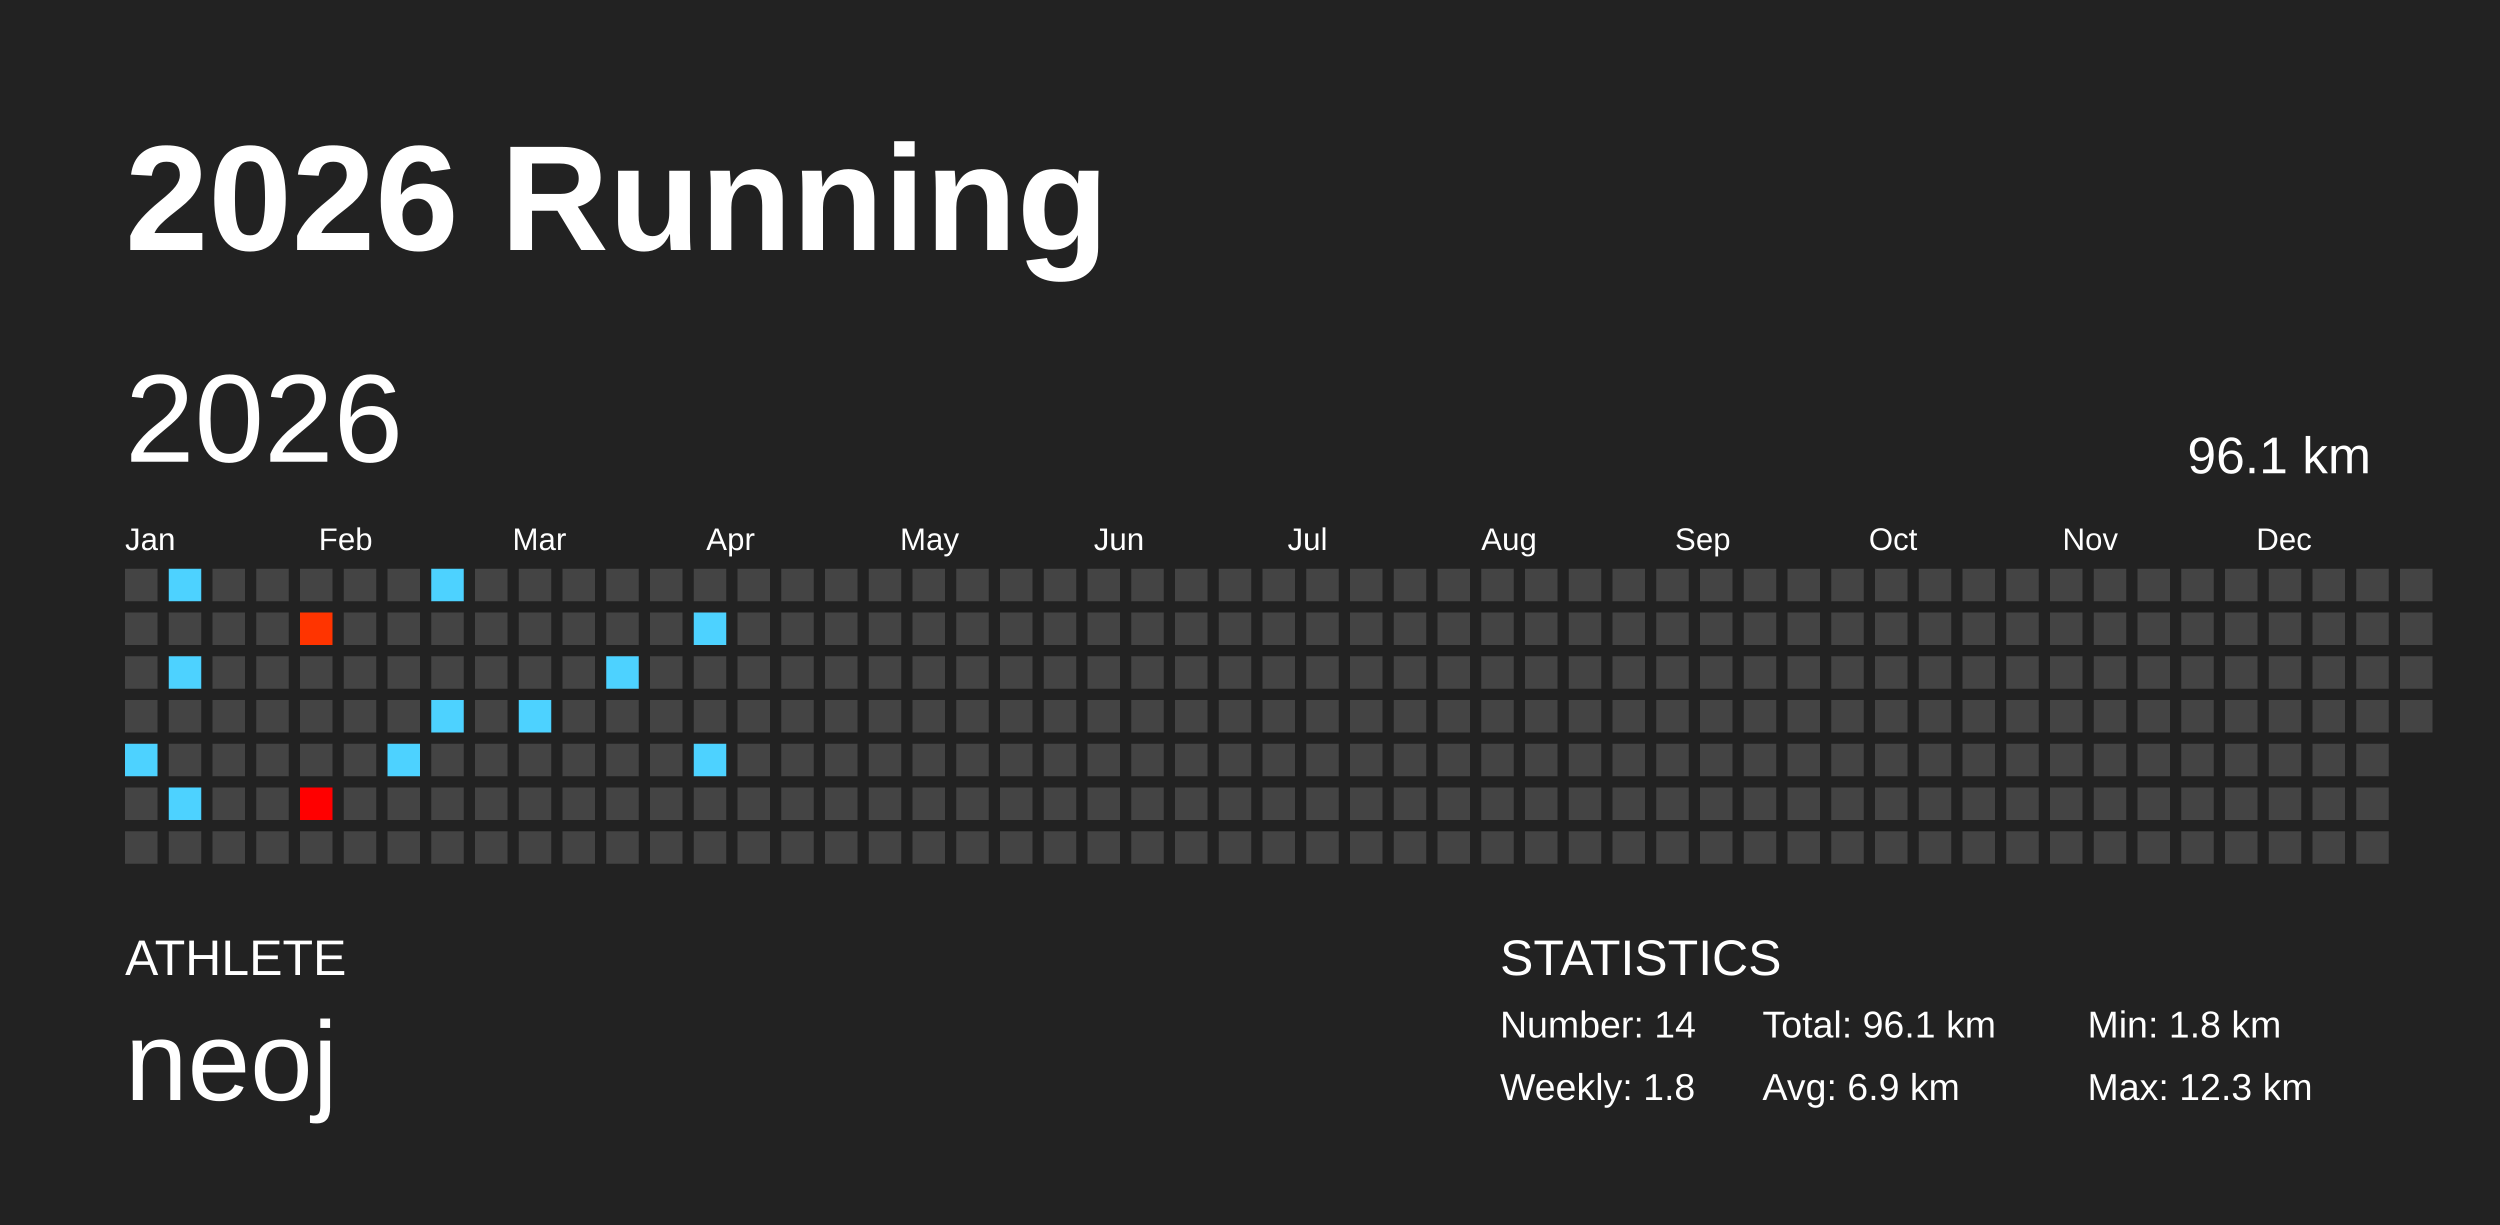
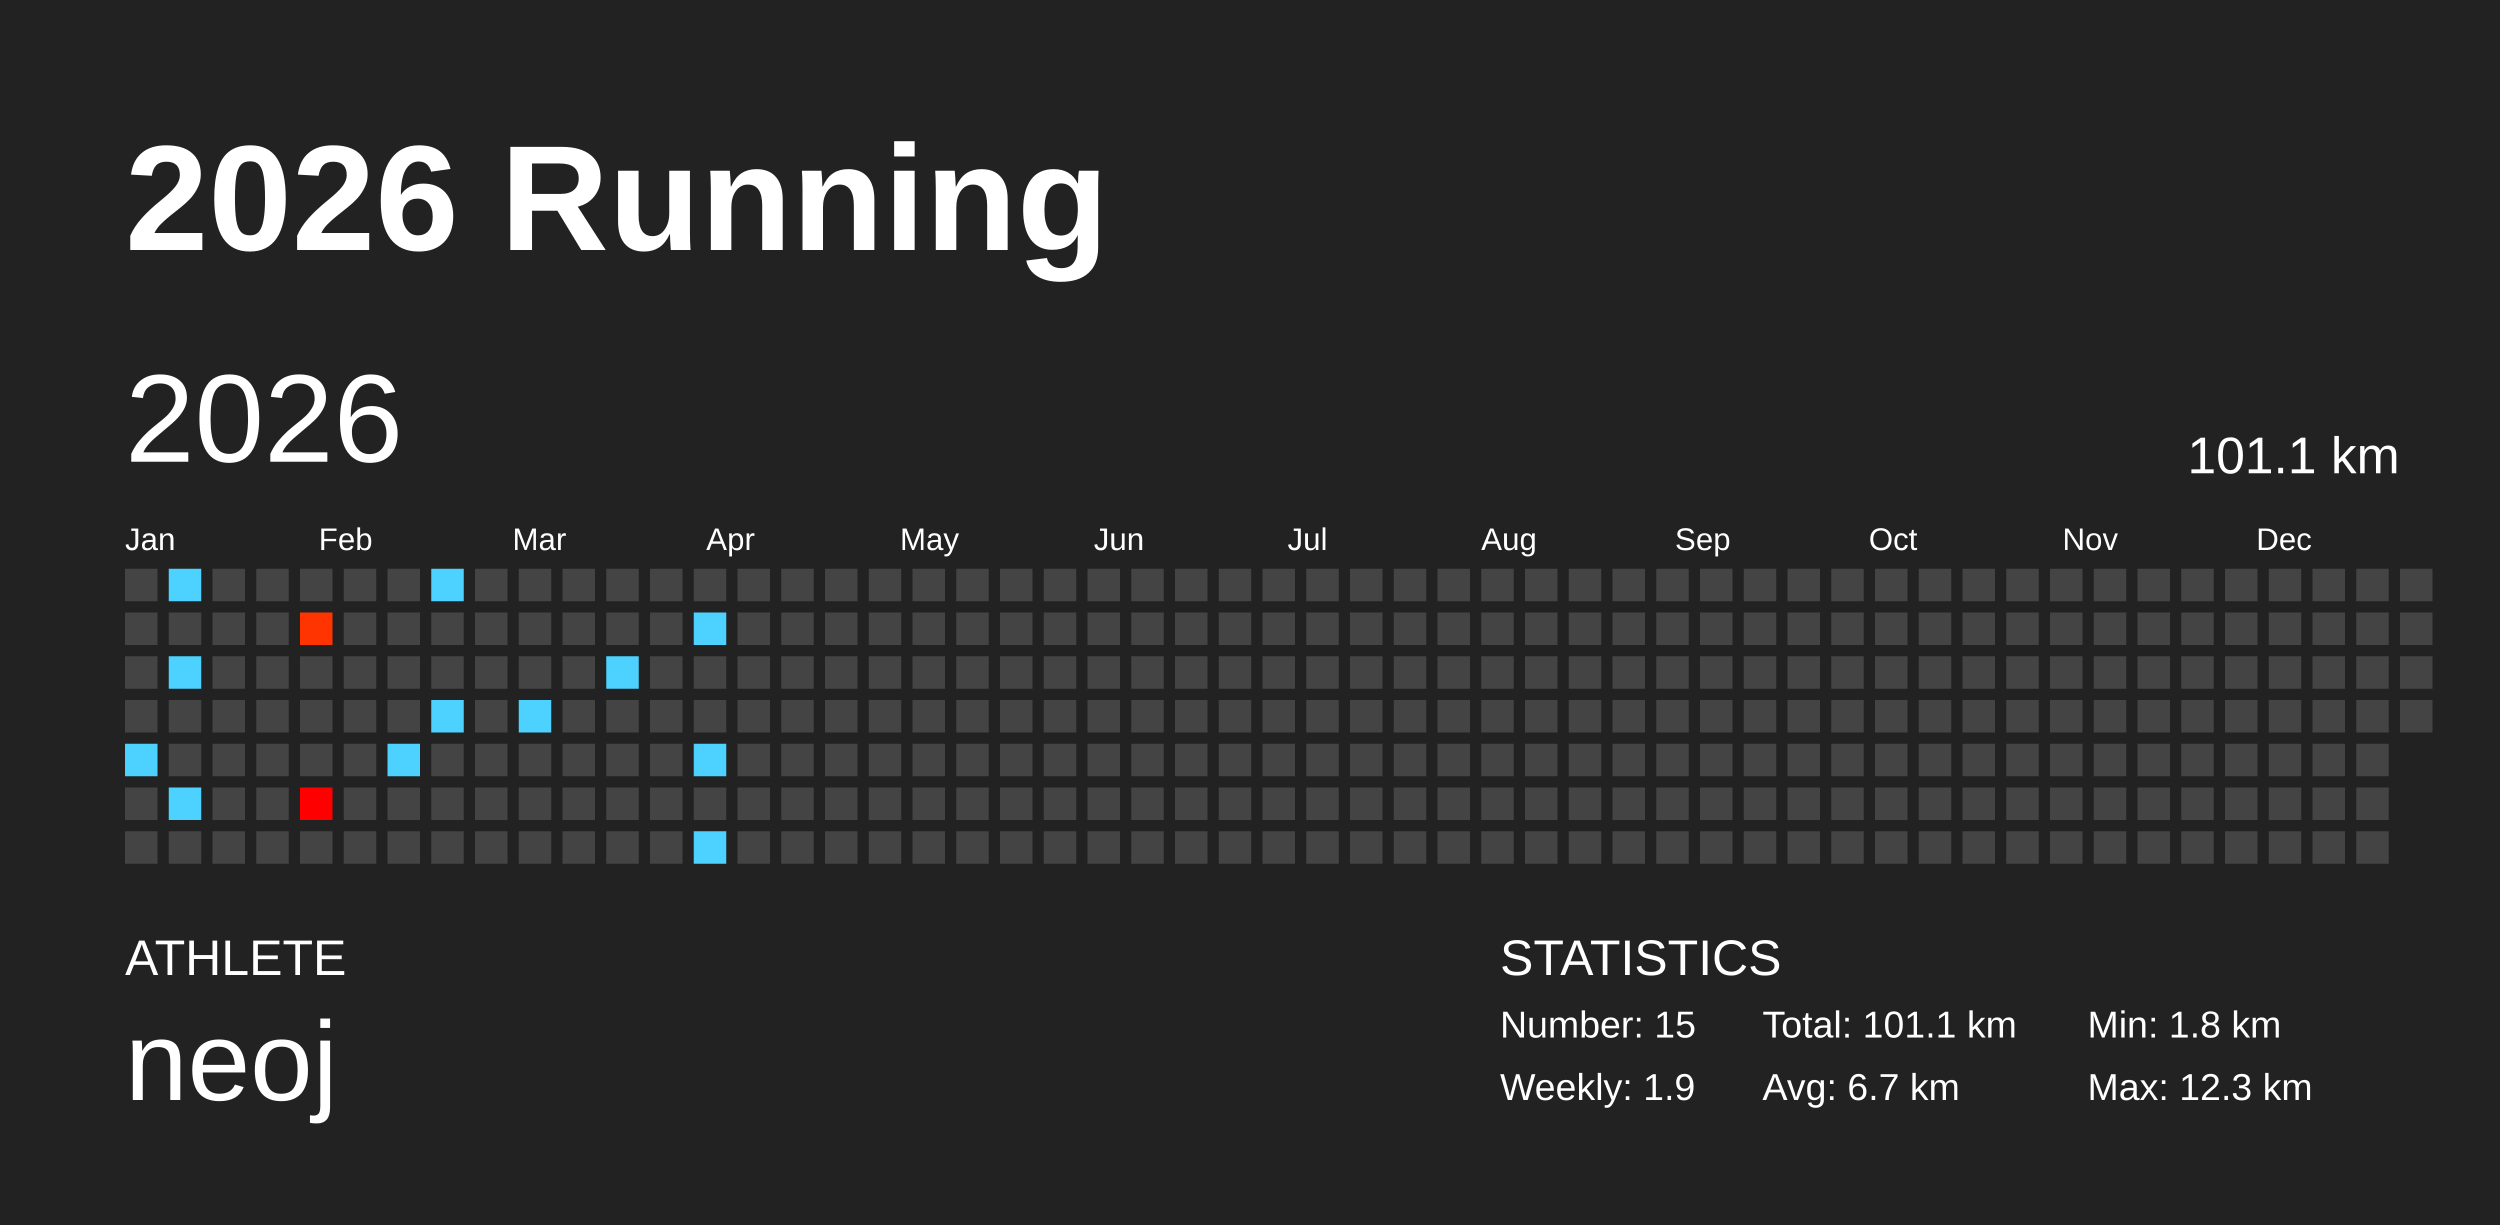
<svg xmlns="http://www.w3.org/2000/svg" baseProfile="full" height="98mm" version="1.1" viewBox="0,0,200,98" width="200mm">
  <defs />
  <rect fill="#222222" height="98" width="200" x="0" y="0" />
  <text fill="#FFFFFF" style="font-size:12px; font-family:Arial; font-weight:bold;" x="10" y="20">2026 Running</text>
  <text fill="#FFFFFF" style="font-size:4px; font-family:Arial" x="10" y="78">ATHLETE</text>
  <text fill="#FFFFFF" style="font-size:9px; font-family:Arial" x="10" y="88">neoj</text>
  <text fill="#FFFFFF" style="font-size:4px; font-family:Arial" x="120" y="78">STATISTICS</text>
-   <text fill="#FFFFFF" style="font-size:3px; font-family:Arial" x="120" y="83">Number: 14</text>
-   <text fill="#FFFFFF" style="font-size:3px; font-family:Arial" x="120" y="88">Weekly: 1.8</text>
-   <text fill="#FFFFFF" style="font-size:3px; font-family:Arial" x="141" y="83">Total: 96.1 km</text>
-   <text fill="#FFFFFF" style="font-size:3px; font-family:Arial" x="141" y="88">Avg: 6.9 km</text>
+   <text fill="#FFFFFF" style="font-size:3px; font-family:Arial" x="120" y="83">Number: 15</text>
+   <text fill="#FFFFFF" style="font-size:3px; font-family:Arial" x="120" y="88">Weekly: 1.9</text>
+   <text fill="#FFFFFF" style="font-size:3px; font-family:Arial" x="141" y="83">Total: 101.1 km</text>
+   <text fill="#FFFFFF" style="font-size:3px; font-family:Arial" x="141" y="88">Avg: 6.7 km</text>
  <text fill="#FFFFFF" style="font-size:3px; font-family:Arial" x="167" y="83">Min: 1.8 km</text>
  <text fill="#FFFFFF" style="font-size:3px; font-family:Arial" x="167" y="88">Max: 12.3 km</text>
  <text dominant-baseline="hanging" fill="#FFFFFF" style="font-size:10.0px; font-family:Arial;" x="10" y="30">2026</text>
-   <text dominant-baseline="hanging" fill="#FFFFFF" style="font-size:4.125px; font-family:Arial;" x="175" y="35">96.1 km</text>
+   <text dominant-baseline="hanging" fill="#FFFFFF" style="font-size:4.125px; font-family:Arial;" x="175" y="35">101.1 km</text>
  <text fill="#FFFFFF" style="font-size:2.5px; font-family:Arial" x="10.0" y="44">Jan</text>
  <text fill="#FFFFFF" style="font-size:2.5px; font-family:Arial" x="25.5" y="44">Feb</text>
  <text fill="#FFFFFF" style="font-size:2.5px; font-family:Arial" x="41.0" y="44">Mar</text>
  <text fill="#FFFFFF" style="font-size:2.5px; font-family:Arial" x="56.5" y="44">Apr</text>
  <text fill="#FFFFFF" style="font-size:2.5px; font-family:Arial" x="72.0" y="44">May</text>
  <text fill="#FFFFFF" style="font-size:2.5px; font-family:Arial" x="87.5" y="44">Jun</text>
  <text fill="#FFFFFF" style="font-size:2.5px; font-family:Arial" x="103.0" y="44">Jul</text>
  <text fill="#FFFFFF" style="font-size:2.5px; font-family:Arial" x="118.5" y="44">Aug</text>
  <text fill="#FFFFFF" style="font-size:2.5px; font-family:Arial" x="134.0" y="44">Sep</text>
  <text fill="#FFFFFF" style="font-size:2.5px; font-family:Arial" x="149.5" y="44">Oct</text>
  <text fill="#FFFFFF" style="font-size:2.5px; font-family:Arial" x="165.0" y="44">Nov</text>
  <text fill="#FFFFFF" style="font-size:2.5px; font-family:Arial" x="180.5" y="44">Dec</text>
  <rect fill="#444444" height="2.6" width="2.6" x="10.0" y="45.5" />
  <rect fill="#444444" height="2.6" width="2.6" x="10.0" y="49.0" />
  <rect fill="#444444" height="2.6" width="2.6" x="10.0" y="52.5" />
  <rect fill="#444444" height="2.6" width="2.6" x="10.0" y="56.0" />
  <rect fill="#4dd2ff" height="2.6" width="2.6" x="10.0" y="59.5" />
  <rect fill="#444444" height="2.6" width="2.6" x="10.0" y="63.0" />
  <rect fill="#444444" height="2.6" width="2.6" x="10.0" y="66.5" />
  <rect fill="#4dd2ff" height="2.6" width="2.6" x="13.5" y="45.5" />
  <rect fill="#444444" height="2.6" width="2.6" x="13.5" y="49.0" />
  <rect fill="#4dd2ff" height="2.6" width="2.6" x="13.5" y="52.5" />
  <rect fill="#444444" height="2.6" width="2.6" x="13.5" y="56.0" />
  <rect fill="#444444" height="2.6" width="2.6" x="13.5" y="59.5" />
  <rect fill="#4dd2ff" height="2.6" width="2.6" x="13.5" y="63.0" />
  <rect fill="#444444" height="2.6" width="2.6" x="13.5" y="66.5" />
  <rect fill="#444444" height="2.6" width="2.6" x="17.0" y="45.5" />
  <rect fill="#444444" height="2.6" width="2.6" x="17.0" y="49.0" />
  <rect fill="#444444" height="2.6" width="2.6" x="17.0" y="52.5" />
  <rect fill="#444444" height="2.6" width="2.6" x="17.0" y="56.0" />
  <rect fill="#444444" height="2.6" width="2.6" x="17.0" y="59.5" />
  <rect fill="#444444" height="2.6" width="2.6" x="17.0" y="63.0" />
  <rect fill="#444444" height="2.6" width="2.6" x="17.0" y="66.5" />
  <rect fill="#444444" height="2.6" width="2.6" x="20.5" y="45.5" />
  <rect fill="#444444" height="2.6" width="2.6" x="20.5" y="49.0" />
  <rect fill="#444444" height="2.6" width="2.6" x="20.5" y="52.5" />
  <rect fill="#444444" height="2.6" width="2.6" x="20.5" y="56.0" />
  <rect fill="#444444" height="2.6" width="2.6" x="20.5" y="59.5" />
  <rect fill="#444444" height="2.6" width="2.6" x="20.5" y="63.0" />
  <rect fill="#444444" height="2.6" width="2.6" x="20.5" y="66.5" />
  <rect fill="#444444" height="2.6" width="2.6" x="24.0" y="45.5" />
  <rect fill="#ff3400" height="2.6" width="2.6" x="24.0" y="49.0" />
  <rect fill="#444444" height="2.6" width="2.6" x="24.0" y="52.5" />
  <rect fill="#444444" height="2.6" width="2.6" x="24.0" y="56.0" />
  <rect fill="#444444" height="2.6" width="2.6" x="24.0" y="59.5" />
  <rect fill="#ff0000" height="2.6" width="2.6" x="24.0" y="63.0" />
  <rect fill="#444444" height="2.6" width="2.6" x="24.0" y="66.5" />
  <rect fill="#444444" height="2.6" width="2.6" x="27.5" y="45.5" />
  <rect fill="#444444" height="2.6" width="2.6" x="27.5" y="49.0" />
  <rect fill="#444444" height="2.6" width="2.6" x="27.5" y="52.5" />
  <rect fill="#444444" height="2.6" width="2.6" x="27.5" y="56.0" />
  <rect fill="#444444" height="2.6" width="2.6" x="27.5" y="59.5" />
  <rect fill="#444444" height="2.6" width="2.6" x="27.5" y="63.0" />
  <rect fill="#444444" height="2.6" width="2.6" x="27.5" y="66.5" />
  <rect fill="#444444" height="2.6" width="2.6" x="31.0" y="45.5" />
  <rect fill="#444444" height="2.6" width="2.6" x="31.0" y="49.0" />
  <rect fill="#444444" height="2.6" width="2.6" x="31.0" y="52.5" />
  <rect fill="#444444" height="2.6" width="2.6" x="31.0" y="56.0" />
  <rect fill="#4dd2ff" height="2.6" width="2.6" x="31.0" y="59.5" />
  <rect fill="#444444" height="2.6" width="2.6" x="31.0" y="63.0" />
  <rect fill="#444444" height="2.6" width="2.6" x="31.0" y="66.5" />
  <rect fill="#4dd2ff" height="2.6" width="2.6" x="34.5" y="45.5" />
  <rect fill="#444444" height="2.6" width="2.6" x="34.5" y="49.0" />
  <rect fill="#444444" height="2.6" width="2.6" x="34.5" y="52.5" />
  <rect fill="#4dd2ff" height="2.6" width="2.6" x="34.5" y="56.0" />
  <rect fill="#444444" height="2.6" width="2.6" x="34.5" y="59.5" />
  <rect fill="#444444" height="2.6" width="2.6" x="34.5" y="63.0" />
  <rect fill="#444444" height="2.6" width="2.6" x="34.5" y="66.5" />
  <rect fill="#444444" height="2.6" width="2.6" x="38.0" y="45.5" />
  <rect fill="#444444" height="2.6" width="2.6" x="38.0" y="49.0" />
  <rect fill="#444444" height="2.6" width="2.6" x="38.0" y="52.5" />
  <rect fill="#444444" height="2.6" width="2.6" x="38.0" y="56.0" />
  <rect fill="#444444" height="2.6" width="2.6" x="38.0" y="59.5" />
  <rect fill="#444444" height="2.6" width="2.6" x="38.0" y="63.0" />
  <rect fill="#444444" height="2.6" width="2.6" x="38.0" y="66.5" />
  <rect fill="#444444" height="2.6" width="2.6" x="41.5" y="45.5" />
  <rect fill="#444444" height="2.6" width="2.6" x="41.5" y="49.0" />
  <rect fill="#444444" height="2.6" width="2.6" x="41.5" y="52.5" />
  <rect fill="#4dd2ff" height="2.6" width="2.6" x="41.5" y="56.0" />
  <rect fill="#444444" height="2.6" width="2.6" x="41.5" y="59.5" />
  <rect fill="#444444" height="2.6" width="2.6" x="41.5" y="63.0" />
  <rect fill="#444444" height="2.6" width="2.6" x="41.5" y="66.5" />
  <rect fill="#444444" height="2.6" width="2.6" x="45.0" y="45.5" />
  <rect fill="#444444" height="2.6" width="2.6" x="45.0" y="49.0" />
  <rect fill="#444444" height="2.6" width="2.6" x="45.0" y="52.5" />
  <rect fill="#444444" height="2.6" width="2.6" x="45.0" y="56.0" />
  <rect fill="#444444" height="2.6" width="2.6" x="45.0" y="59.5" />
  <rect fill="#444444" height="2.6" width="2.6" x="45.0" y="63.0" />
  <rect fill="#444444" height="2.6" width="2.6" x="45.0" y="66.5" />
  <rect fill="#444444" height="2.6" width="2.6" x="48.5" y="45.5" />
  <rect fill="#444444" height="2.6" width="2.6" x="48.5" y="49.0" />
  <rect fill="#4dd2ff" height="2.6" width="2.6" x="48.5" y="52.5" />
  <rect fill="#444444" height="2.6" width="2.6" x="48.5" y="56.0" />
  <rect fill="#444444" height="2.6" width="2.6" x="48.5" y="59.5" />
  <rect fill="#444444" height="2.6" width="2.6" x="48.5" y="63.0" />
  <rect fill="#444444" height="2.6" width="2.6" x="48.5" y="66.5" />
  <rect fill="#444444" height="2.6" width="2.6" x="52.0" y="45.5" />
  <rect fill="#444444" height="2.6" width="2.6" x="52.0" y="49.0" />
  <rect fill="#444444" height="2.6" width="2.6" x="52.0" y="52.5" />
  <rect fill="#444444" height="2.6" width="2.6" x="52.0" y="56.0" />
  <rect fill="#444444" height="2.6" width="2.6" x="52.0" y="59.5" />
  <rect fill="#444444" height="2.6" width="2.6" x="52.0" y="63.0" />
  <rect fill="#444444" height="2.6" width="2.6" x="52.0" y="66.5" />
  <rect fill="#444444" height="2.6" width="2.6" x="55.5" y="45.5" />
  <rect fill="#4dd2ff" height="2.6" width="2.6" x="55.5" y="49.0" />
  <rect fill="#444444" height="2.6" width="2.6" x="55.5" y="52.5" />
  <rect fill="#444444" height="2.6" width="2.6" x="55.5" y="56.0" />
  <rect fill="#4dd2ff" height="2.6" width="2.6" x="55.5" y="59.5" />
  <rect fill="#444444" height="2.6" width="2.6" x="55.5" y="63.0" />
-   <rect fill="#444444" height="2.6" width="2.6" x="55.5" y="66.5" />
+   <rect fill="#4dd2ff" height="2.6" width="2.6" x="55.5" y="66.5" />
  <rect fill="#444444" height="2.6" width="2.6" x="59.0" y="45.5" />
  <rect fill="#444444" height="2.6" width="2.6" x="59.0" y="49.0" />
  <rect fill="#444444" height="2.6" width="2.6" x="59.0" y="52.5" />
  <rect fill="#444444" height="2.6" width="2.6" x="59.0" y="56.0" />
  <rect fill="#444444" height="2.6" width="2.6" x="59.0" y="59.5" />
  <rect fill="#444444" height="2.6" width="2.6" x="59.0" y="63.0" />
  <rect fill="#444444" height="2.6" width="2.6" x="59.0" y="66.5" />
  <rect fill="#444444" height="2.6" width="2.6" x="62.5" y="45.5" />
  <rect fill="#444444" height="2.6" width="2.6" x="62.5" y="49.0" />
  <rect fill="#444444" height="2.6" width="2.6" x="62.5" y="52.5" />
  <rect fill="#444444" height="2.6" width="2.6" x="62.5" y="56.0" />
  <rect fill="#444444" height="2.6" width="2.6" x="62.5" y="59.5" />
  <rect fill="#444444" height="2.6" width="2.6" x="62.5" y="63.0" />
  <rect fill="#444444" height="2.6" width="2.6" x="62.5" y="66.5" />
  <rect fill="#444444" height="2.6" width="2.6" x="66.0" y="45.5" />
  <rect fill="#444444" height="2.6" width="2.6" x="66.0" y="49.0" />
  <rect fill="#444444" height="2.6" width="2.6" x="66.0" y="52.5" />
  <rect fill="#444444" height="2.6" width="2.6" x="66.0" y="56.0" />
  <rect fill="#444444" height="2.6" width="2.6" x="66.0" y="59.5" />
  <rect fill="#444444" height="2.6" width="2.6" x="66.0" y="63.0" />
  <rect fill="#444444" height="2.6" width="2.6" x="66.0" y="66.5" />
  <rect fill="#444444" height="2.6" width="2.6" x="69.5" y="45.5" />
  <rect fill="#444444" height="2.6" width="2.6" x="69.5" y="49.0" />
  <rect fill="#444444" height="2.6" width="2.6" x="69.5" y="52.5" />
  <rect fill="#444444" height="2.6" width="2.6" x="69.5" y="56.0" />
  <rect fill="#444444" height="2.6" width="2.6" x="69.5" y="59.5" />
  <rect fill="#444444" height="2.6" width="2.6" x="69.5" y="63.0" />
  <rect fill="#444444" height="2.6" width="2.6" x="69.5" y="66.5" />
  <rect fill="#444444" height="2.6" width="2.6" x="73.0" y="45.5" />
  <rect fill="#444444" height="2.6" width="2.6" x="73.0" y="49.0" />
  <rect fill="#444444" height="2.6" width="2.6" x="73.0" y="52.5" />
  <rect fill="#444444" height="2.6" width="2.6" x="73.0" y="56.0" />
  <rect fill="#444444" height="2.6" width="2.6" x="73.0" y="59.5" />
  <rect fill="#444444" height="2.6" width="2.6" x="73.0" y="63.0" />
  <rect fill="#444444" height="2.6" width="2.6" x="73.0" y="66.5" />
  <rect fill="#444444" height="2.6" width="2.6" x="76.5" y="45.5" />
  <rect fill="#444444" height="2.6" width="2.6" x="76.5" y="49.0" />
  <rect fill="#444444" height="2.6" width="2.6" x="76.5" y="52.5" />
  <rect fill="#444444" height="2.6" width="2.6" x="76.5" y="56.0" />
  <rect fill="#444444" height="2.6" width="2.6" x="76.5" y="59.5" />
  <rect fill="#444444" height="2.6" width="2.6" x="76.5" y="63.0" />
  <rect fill="#444444" height="2.6" width="2.6" x="76.5" y="66.5" />
  <rect fill="#444444" height="2.6" width="2.6" x="80.0" y="45.5" />
  <rect fill="#444444" height="2.6" width="2.6" x="80.0" y="49.0" />
  <rect fill="#444444" height="2.6" width="2.6" x="80.0" y="52.5" />
  <rect fill="#444444" height="2.6" width="2.6" x="80.0" y="56.0" />
  <rect fill="#444444" height="2.6" width="2.6" x="80.0" y="59.5" />
  <rect fill="#444444" height="2.6" width="2.6" x="80.0" y="63.0" />
  <rect fill="#444444" height="2.6" width="2.6" x="80.0" y="66.5" />
  <rect fill="#444444" height="2.6" width="2.6" x="83.5" y="45.5" />
  <rect fill="#444444" height="2.6" width="2.6" x="83.5" y="49.0" />
  <rect fill="#444444" height="2.6" width="2.6" x="83.5" y="52.5" />
  <rect fill="#444444" height="2.6" width="2.6" x="83.5" y="56.0" />
  <rect fill="#444444" height="2.6" width="2.6" x="83.5" y="59.5" />
  <rect fill="#444444" height="2.6" width="2.6" x="83.5" y="63.0" />
  <rect fill="#444444" height="2.6" width="2.6" x="83.5" y="66.5" />
  <rect fill="#444444" height="2.6" width="2.6" x="87.0" y="45.5" />
  <rect fill="#444444" height="2.6" width="2.6" x="87.0" y="49.0" />
  <rect fill="#444444" height="2.6" width="2.6" x="87.0" y="52.5" />
  <rect fill="#444444" height="2.6" width="2.6" x="87.0" y="56.0" />
  <rect fill="#444444" height="2.6" width="2.6" x="87.0" y="59.5" />
  <rect fill="#444444" height="2.6" width="2.6" x="87.0" y="63.0" />
  <rect fill="#444444" height="2.6" width="2.6" x="87.0" y="66.5" />
  <rect fill="#444444" height="2.6" width="2.6" x="90.5" y="45.5" />
  <rect fill="#444444" height="2.6" width="2.6" x="90.5" y="49.0" />
  <rect fill="#444444" height="2.6" width="2.6" x="90.5" y="52.5" />
  <rect fill="#444444" height="2.6" width="2.6" x="90.5" y="56.0" />
  <rect fill="#444444" height="2.6" width="2.6" x="90.5" y="59.5" />
  <rect fill="#444444" height="2.6" width="2.6" x="90.5" y="63.0" />
  <rect fill="#444444" height="2.6" width="2.6" x="90.5" y="66.5" />
  <rect fill="#444444" height="2.6" width="2.6" x="94.0" y="45.5" />
  <rect fill="#444444" height="2.6" width="2.6" x="94.0" y="49.0" />
  <rect fill="#444444" height="2.6" width="2.6" x="94.0" y="52.5" />
  <rect fill="#444444" height="2.6" width="2.6" x="94.0" y="56.0" />
  <rect fill="#444444" height="2.6" width="2.6" x="94.0" y="59.5" />
  <rect fill="#444444" height="2.6" width="2.6" x="94.0" y="63.0" />
  <rect fill="#444444" height="2.6" width="2.6" x="94.0" y="66.5" />
  <rect fill="#444444" height="2.6" width="2.6" x="97.5" y="45.5" />
  <rect fill="#444444" height="2.6" width="2.6" x="97.5" y="49.0" />
  <rect fill="#444444" height="2.6" width="2.6" x="97.5" y="52.5" />
  <rect fill="#444444" height="2.6" width="2.6" x="97.5" y="56.0" />
  <rect fill="#444444" height="2.6" width="2.6" x="97.5" y="59.5" />
  <rect fill="#444444" height="2.6" width="2.6" x="97.5" y="63.0" />
  <rect fill="#444444" height="2.6" width="2.6" x="97.5" y="66.5" />
  <rect fill="#444444" height="2.6" width="2.6" x="101.0" y="45.5" />
  <rect fill="#444444" height="2.6" width="2.6" x="101.0" y="49.0" />
  <rect fill="#444444" height="2.6" width="2.6" x="101.0" y="52.5" />
  <rect fill="#444444" height="2.6" width="2.6" x="101.0" y="56.0" />
  <rect fill="#444444" height="2.6" width="2.6" x="101.0" y="59.5" />
  <rect fill="#444444" height="2.6" width="2.6" x="101.0" y="63.0" />
  <rect fill="#444444" height="2.6" width="2.6" x="101.0" y="66.5" />
  <rect fill="#444444" height="2.6" width="2.6" x="104.5" y="45.5" />
  <rect fill="#444444" height="2.6" width="2.6" x="104.5" y="49.0" />
  <rect fill="#444444" height="2.6" width="2.6" x="104.5" y="52.5" />
  <rect fill="#444444" height="2.6" width="2.6" x="104.5" y="56.0" />
  <rect fill="#444444" height="2.6" width="2.6" x="104.5" y="59.5" />
  <rect fill="#444444" height="2.6" width="2.6" x="104.5" y="63.0" />
  <rect fill="#444444" height="2.6" width="2.6" x="104.5" y="66.5" />
  <rect fill="#444444" height="2.6" width="2.6" x="108.0" y="45.5" />
  <rect fill="#444444" height="2.6" width="2.6" x="108.0" y="49.0" />
  <rect fill="#444444" height="2.6" width="2.6" x="108.0" y="52.5" />
  <rect fill="#444444" height="2.6" width="2.6" x="108.0" y="56.0" />
  <rect fill="#444444" height="2.6" width="2.6" x="108.0" y="59.5" />
  <rect fill="#444444" height="2.6" width="2.6" x="108.0" y="63.0" />
  <rect fill="#444444" height="2.6" width="2.6" x="108.0" y="66.5" />
  <rect fill="#444444" height="2.6" width="2.6" x="111.5" y="45.5" />
  <rect fill="#444444" height="2.6" width="2.6" x="111.5" y="49.0" />
  <rect fill="#444444" height="2.6" width="2.6" x="111.5" y="52.5" />
  <rect fill="#444444" height="2.6" width="2.6" x="111.5" y="56.0" />
  <rect fill="#444444" height="2.6" width="2.6" x="111.5" y="59.5" />
  <rect fill="#444444" height="2.6" width="2.6" x="111.5" y="63.0" />
  <rect fill="#444444" height="2.6" width="2.6" x="111.5" y="66.5" />
  <rect fill="#444444" height="2.6" width="2.6" x="115.0" y="45.5" />
  <rect fill="#444444" height="2.6" width="2.6" x="115.0" y="49.0" />
  <rect fill="#444444" height="2.6" width="2.6" x="115.0" y="52.5" />
  <rect fill="#444444" height="2.6" width="2.6" x="115.0" y="56.0" />
  <rect fill="#444444" height="2.6" width="2.6" x="115.0" y="59.5" />
  <rect fill="#444444" height="2.6" width="2.6" x="115.0" y="63.0" />
  <rect fill="#444444" height="2.6" width="2.6" x="115.0" y="66.5" />
  <rect fill="#444444" height="2.6" width="2.6" x="118.5" y="45.5" />
  <rect fill="#444444" height="2.6" width="2.6" x="118.5" y="49.0" />
  <rect fill="#444444" height="2.6" width="2.6" x="118.5" y="52.5" />
  <rect fill="#444444" height="2.6" width="2.6" x="118.5" y="56.0" />
  <rect fill="#444444" height="2.6" width="2.6" x="118.5" y="59.5" />
  <rect fill="#444444" height="2.6" width="2.6" x="118.5" y="63.0" />
  <rect fill="#444444" height="2.6" width="2.6" x="118.5" y="66.5" />
  <rect fill="#444444" height="2.6" width="2.6" x="122.0" y="45.5" />
  <rect fill="#444444" height="2.6" width="2.6" x="122.0" y="49.0" />
  <rect fill="#444444" height="2.6" width="2.6" x="122.0" y="52.5" />
  <rect fill="#444444" height="2.6" width="2.6" x="122.0" y="56.0" />
  <rect fill="#444444" height="2.6" width="2.6" x="122.0" y="59.5" />
  <rect fill="#444444" height="2.6" width="2.6" x="122.0" y="63.0" />
  <rect fill="#444444" height="2.6" width="2.6" x="122.0" y="66.5" />
  <rect fill="#444444" height="2.6" width="2.6" x="125.5" y="45.5" />
  <rect fill="#444444" height="2.6" width="2.6" x="125.5" y="49.0" />
  <rect fill="#444444" height="2.6" width="2.6" x="125.5" y="52.5" />
  <rect fill="#444444" height="2.6" width="2.6" x="125.5" y="56.0" />
  <rect fill="#444444" height="2.6" width="2.6" x="125.5" y="59.5" />
  <rect fill="#444444" height="2.6" width="2.6" x="125.5" y="63.0" />
  <rect fill="#444444" height="2.6" width="2.6" x="125.5" y="66.5" />
  <rect fill="#444444" height="2.6" width="2.6" x="129.0" y="45.5" />
  <rect fill="#444444" height="2.6" width="2.6" x="129.0" y="49.0" />
  <rect fill="#444444" height="2.6" width="2.6" x="129.0" y="52.5" />
  <rect fill="#444444" height="2.6" width="2.6" x="129.0" y="56.0" />
  <rect fill="#444444" height="2.6" width="2.6" x="129.0" y="59.5" />
  <rect fill="#444444" height="2.6" width="2.6" x="129.0" y="63.0" />
  <rect fill="#444444" height="2.6" width="2.6" x="129.0" y="66.5" />
  <rect fill="#444444" height="2.6" width="2.6" x="132.5" y="45.5" />
  <rect fill="#444444" height="2.6" width="2.6" x="132.5" y="49.0" />
  <rect fill="#444444" height="2.6" width="2.6" x="132.5" y="52.5" />
  <rect fill="#444444" height="2.6" width="2.6" x="132.5" y="56.0" />
  <rect fill="#444444" height="2.6" width="2.6" x="132.5" y="59.5" />
  <rect fill="#444444" height="2.6" width="2.6" x="132.5" y="63.0" />
  <rect fill="#444444" height="2.6" width="2.6" x="132.5" y="66.5" />
  <rect fill="#444444" height="2.6" width="2.6" x="136.0" y="45.5" />
  <rect fill="#444444" height="2.6" width="2.6" x="136.0" y="49.0" />
  <rect fill="#444444" height="2.6" width="2.6" x="136.0" y="52.5" />
  <rect fill="#444444" height="2.6" width="2.6" x="136.0" y="56.0" />
  <rect fill="#444444" height="2.6" width="2.6" x="136.0" y="59.5" />
  <rect fill="#444444" height="2.6" width="2.6" x="136.0" y="63.0" />
  <rect fill="#444444" height="2.6" width="2.6" x="136.0" y="66.5" />
  <rect fill="#444444" height="2.6" width="2.6" x="139.5" y="45.5" />
  <rect fill="#444444" height="2.6" width="2.6" x="139.5" y="49.0" />
  <rect fill="#444444" height="2.6" width="2.6" x="139.5" y="52.5" />
  <rect fill="#444444" height="2.6" width="2.6" x="139.5" y="56.0" />
  <rect fill="#444444" height="2.6" width="2.6" x="139.5" y="59.5" />
  <rect fill="#444444" height="2.6" width="2.6" x="139.5" y="63.0" />
  <rect fill="#444444" height="2.6" width="2.6" x="139.5" y="66.5" />
  <rect fill="#444444" height="2.6" width="2.6" x="143.0" y="45.5" />
  <rect fill="#444444" height="2.6" width="2.6" x="143.0" y="49.0" />
  <rect fill="#444444" height="2.6" width="2.6" x="143.0" y="52.5" />
  <rect fill="#444444" height="2.6" width="2.6" x="143.0" y="56.0" />
  <rect fill="#444444" height="2.6" width="2.6" x="143.0" y="59.5" />
  <rect fill="#444444" height="2.6" width="2.6" x="143.0" y="63.0" />
  <rect fill="#444444" height="2.6" width="2.6" x="143.0" y="66.5" />
  <rect fill="#444444" height="2.6" width="2.6" x="146.5" y="45.5" />
  <rect fill="#444444" height="2.6" width="2.6" x="146.5" y="49.0" />
  <rect fill="#444444" height="2.6" width="2.6" x="146.5" y="52.5" />
  <rect fill="#444444" height="2.6" width="2.6" x="146.5" y="56.0" />
  <rect fill="#444444" height="2.6" width="2.6" x="146.5" y="59.5" />
  <rect fill="#444444" height="2.6" width="2.6" x="146.5" y="63.0" />
  <rect fill="#444444" height="2.6" width="2.6" x="146.5" y="66.5" />
  <rect fill="#444444" height="2.6" width="2.6" x="150.0" y="45.5" />
  <rect fill="#444444" height="2.6" width="2.6" x="150.0" y="49.0" />
  <rect fill="#444444" height="2.6" width="2.6" x="150.0" y="52.5" />
  <rect fill="#444444" height="2.6" width="2.6" x="150.0" y="56.0" />
  <rect fill="#444444" height="2.6" width="2.6" x="150.0" y="59.5" />
  <rect fill="#444444" height="2.6" width="2.6" x="150.0" y="63.0" />
  <rect fill="#444444" height="2.6" width="2.6" x="150.0" y="66.5" />
  <rect fill="#444444" height="2.6" width="2.6" x="153.5" y="45.5" />
  <rect fill="#444444" height="2.6" width="2.6" x="153.5" y="49.0" />
  <rect fill="#444444" height="2.6" width="2.6" x="153.5" y="52.5" />
  <rect fill="#444444" height="2.6" width="2.6" x="153.5" y="56.0" />
  <rect fill="#444444" height="2.6" width="2.6" x="153.5" y="59.5" />
  <rect fill="#444444" height="2.6" width="2.6" x="153.5" y="63.0" />
  <rect fill="#444444" height="2.6" width="2.6" x="153.5" y="66.5" />
  <rect fill="#444444" height="2.6" width="2.6" x="157.0" y="45.5" />
  <rect fill="#444444" height="2.6" width="2.6" x="157.0" y="49.0" />
  <rect fill="#444444" height="2.6" width="2.6" x="157.0" y="52.5" />
  <rect fill="#444444" height="2.6" width="2.6" x="157.0" y="56.0" />
  <rect fill="#444444" height="2.6" width="2.6" x="157.0" y="59.5" />
  <rect fill="#444444" height="2.6" width="2.6" x="157.0" y="63.0" />
  <rect fill="#444444" height="2.6" width="2.6" x="157.0" y="66.5" />
  <rect fill="#444444" height="2.6" width="2.6" x="160.5" y="45.5" />
  <rect fill="#444444" height="2.6" width="2.6" x="160.5" y="49.0" />
  <rect fill="#444444" height="2.6" width="2.6" x="160.5" y="52.5" />
  <rect fill="#444444" height="2.6" width="2.6" x="160.5" y="56.0" />
  <rect fill="#444444" height="2.6" width="2.6" x="160.5" y="59.5" />
  <rect fill="#444444" height="2.6" width="2.6" x="160.5" y="63.0" />
  <rect fill="#444444" height="2.6" width="2.6" x="160.5" y="66.5" />
  <rect fill="#444444" height="2.6" width="2.6" x="164.0" y="45.5" />
  <rect fill="#444444" height="2.6" width="2.6" x="164.0" y="49.0" />
  <rect fill="#444444" height="2.6" width="2.6" x="164.0" y="52.5" />
  <rect fill="#444444" height="2.6" width="2.6" x="164.0" y="56.0" />
  <rect fill="#444444" height="2.6" width="2.6" x="164.0" y="59.5" />
  <rect fill="#444444" height="2.6" width="2.6" x="164.0" y="63.0" />
  <rect fill="#444444" height="2.6" width="2.6" x="164.0" y="66.5" />
  <rect fill="#444444" height="2.6" width="2.6" x="167.5" y="45.5" />
  <rect fill="#444444" height="2.6" width="2.6" x="167.5" y="49.0" />
  <rect fill="#444444" height="2.6" width="2.6" x="167.5" y="52.5" />
  <rect fill="#444444" height="2.6" width="2.6" x="167.5" y="56.0" />
  <rect fill="#444444" height="2.6" width="2.6" x="167.5" y="59.5" />
  <rect fill="#444444" height="2.6" width="2.6" x="167.5" y="63.0" />
  <rect fill="#444444" height="2.6" width="2.6" x="167.5" y="66.5" />
  <rect fill="#444444" height="2.6" width="2.6" x="171.0" y="45.5" />
  <rect fill="#444444" height="2.6" width="2.6" x="171.0" y="49.0" />
  <rect fill="#444444" height="2.6" width="2.6" x="171.0" y="52.5" />
  <rect fill="#444444" height="2.6" width="2.6" x="171.0" y="56.0" />
  <rect fill="#444444" height="2.6" width="2.6" x="171.0" y="59.5" />
  <rect fill="#444444" height="2.6" width="2.6" x="171.0" y="63.0" />
  <rect fill="#444444" height="2.6" width="2.6" x="171.0" y="66.5" />
  <rect fill="#444444" height="2.6" width="2.6" x="174.5" y="45.5" />
  <rect fill="#444444" height="2.6" width="2.6" x="174.5" y="49.0" />
  <rect fill="#444444" height="2.6" width="2.6" x="174.5" y="52.5" />
  <rect fill="#444444" height="2.6" width="2.6" x="174.5" y="56.0" />
  <rect fill="#444444" height="2.6" width="2.6" x="174.5" y="59.5" />
  <rect fill="#444444" height="2.6" width="2.6" x="174.5" y="63.0" />
  <rect fill="#444444" height="2.6" width="2.6" x="174.5" y="66.5" />
  <rect fill="#444444" height="2.6" width="2.6" x="178.0" y="45.5" />
  <rect fill="#444444" height="2.6" width="2.6" x="178.0" y="49.0" />
  <rect fill="#444444" height="2.6" width="2.6" x="178.0" y="52.5" />
  <rect fill="#444444" height="2.6" width="2.6" x="178.0" y="56.0" />
  <rect fill="#444444" height="2.6" width="2.6" x="178.0" y="59.5" />
  <rect fill="#444444" height="2.6" width="2.6" x="178.0" y="63.0" />
  <rect fill="#444444" height="2.6" width="2.6" x="178.0" y="66.5" />
  <rect fill="#444444" height="2.6" width="2.6" x="181.5" y="45.5" />
  <rect fill="#444444" height="2.6" width="2.6" x="181.5" y="49.0" />
  <rect fill="#444444" height="2.6" width="2.6" x="181.5" y="52.5" />
  <rect fill="#444444" height="2.6" width="2.6" x="181.5" y="56.0" />
  <rect fill="#444444" height="2.6" width="2.6" x="181.5" y="59.5" />
  <rect fill="#444444" height="2.6" width="2.6" x="181.5" y="63.0" />
  <rect fill="#444444" height="2.6" width="2.6" x="181.5" y="66.5" />
  <rect fill="#444444" height="2.6" width="2.6" x="185.0" y="45.5" />
  <rect fill="#444444" height="2.6" width="2.6" x="185.0" y="49.0" />
  <rect fill="#444444" height="2.6" width="2.6" x="185.0" y="52.5" />
  <rect fill="#444444" height="2.6" width="2.6" x="185.0" y="56.0" />
  <rect fill="#444444" height="2.6" width="2.6" x="185.0" y="59.5" />
  <rect fill="#444444" height="2.6" width="2.6" x="185.0" y="63.0" />
  <rect fill="#444444" height="2.6" width="2.6" x="185.0" y="66.5" />
  <rect fill="#444444" height="2.6" width="2.6" x="188.5" y="45.5" />
  <rect fill="#444444" height="2.6" width="2.6" x="188.5" y="49.0" />
  <rect fill="#444444" height="2.6" width="2.6" x="188.5" y="52.5" />
  <rect fill="#444444" height="2.6" width="2.6" x="188.5" y="56.0" />
  <rect fill="#444444" height="2.6" width="2.6" x="188.5" y="59.5" />
  <rect fill="#444444" height="2.6" width="2.6" x="188.5" y="63.0" />
  <rect fill="#444444" height="2.6" width="2.6" x="188.5" y="66.5" />
  <rect fill="#444444" height="2.6" width="2.6" x="192.0" y="45.5" />
  <rect fill="#444444" height="2.6" width="2.6" x="192.0" y="49.0" />
  <rect fill="#444444" height="2.6" width="2.6" x="192.0" y="52.5" />
  <rect fill="#444444" height="2.6" width="2.6" x="192.0" y="56.0" />
</svg>
